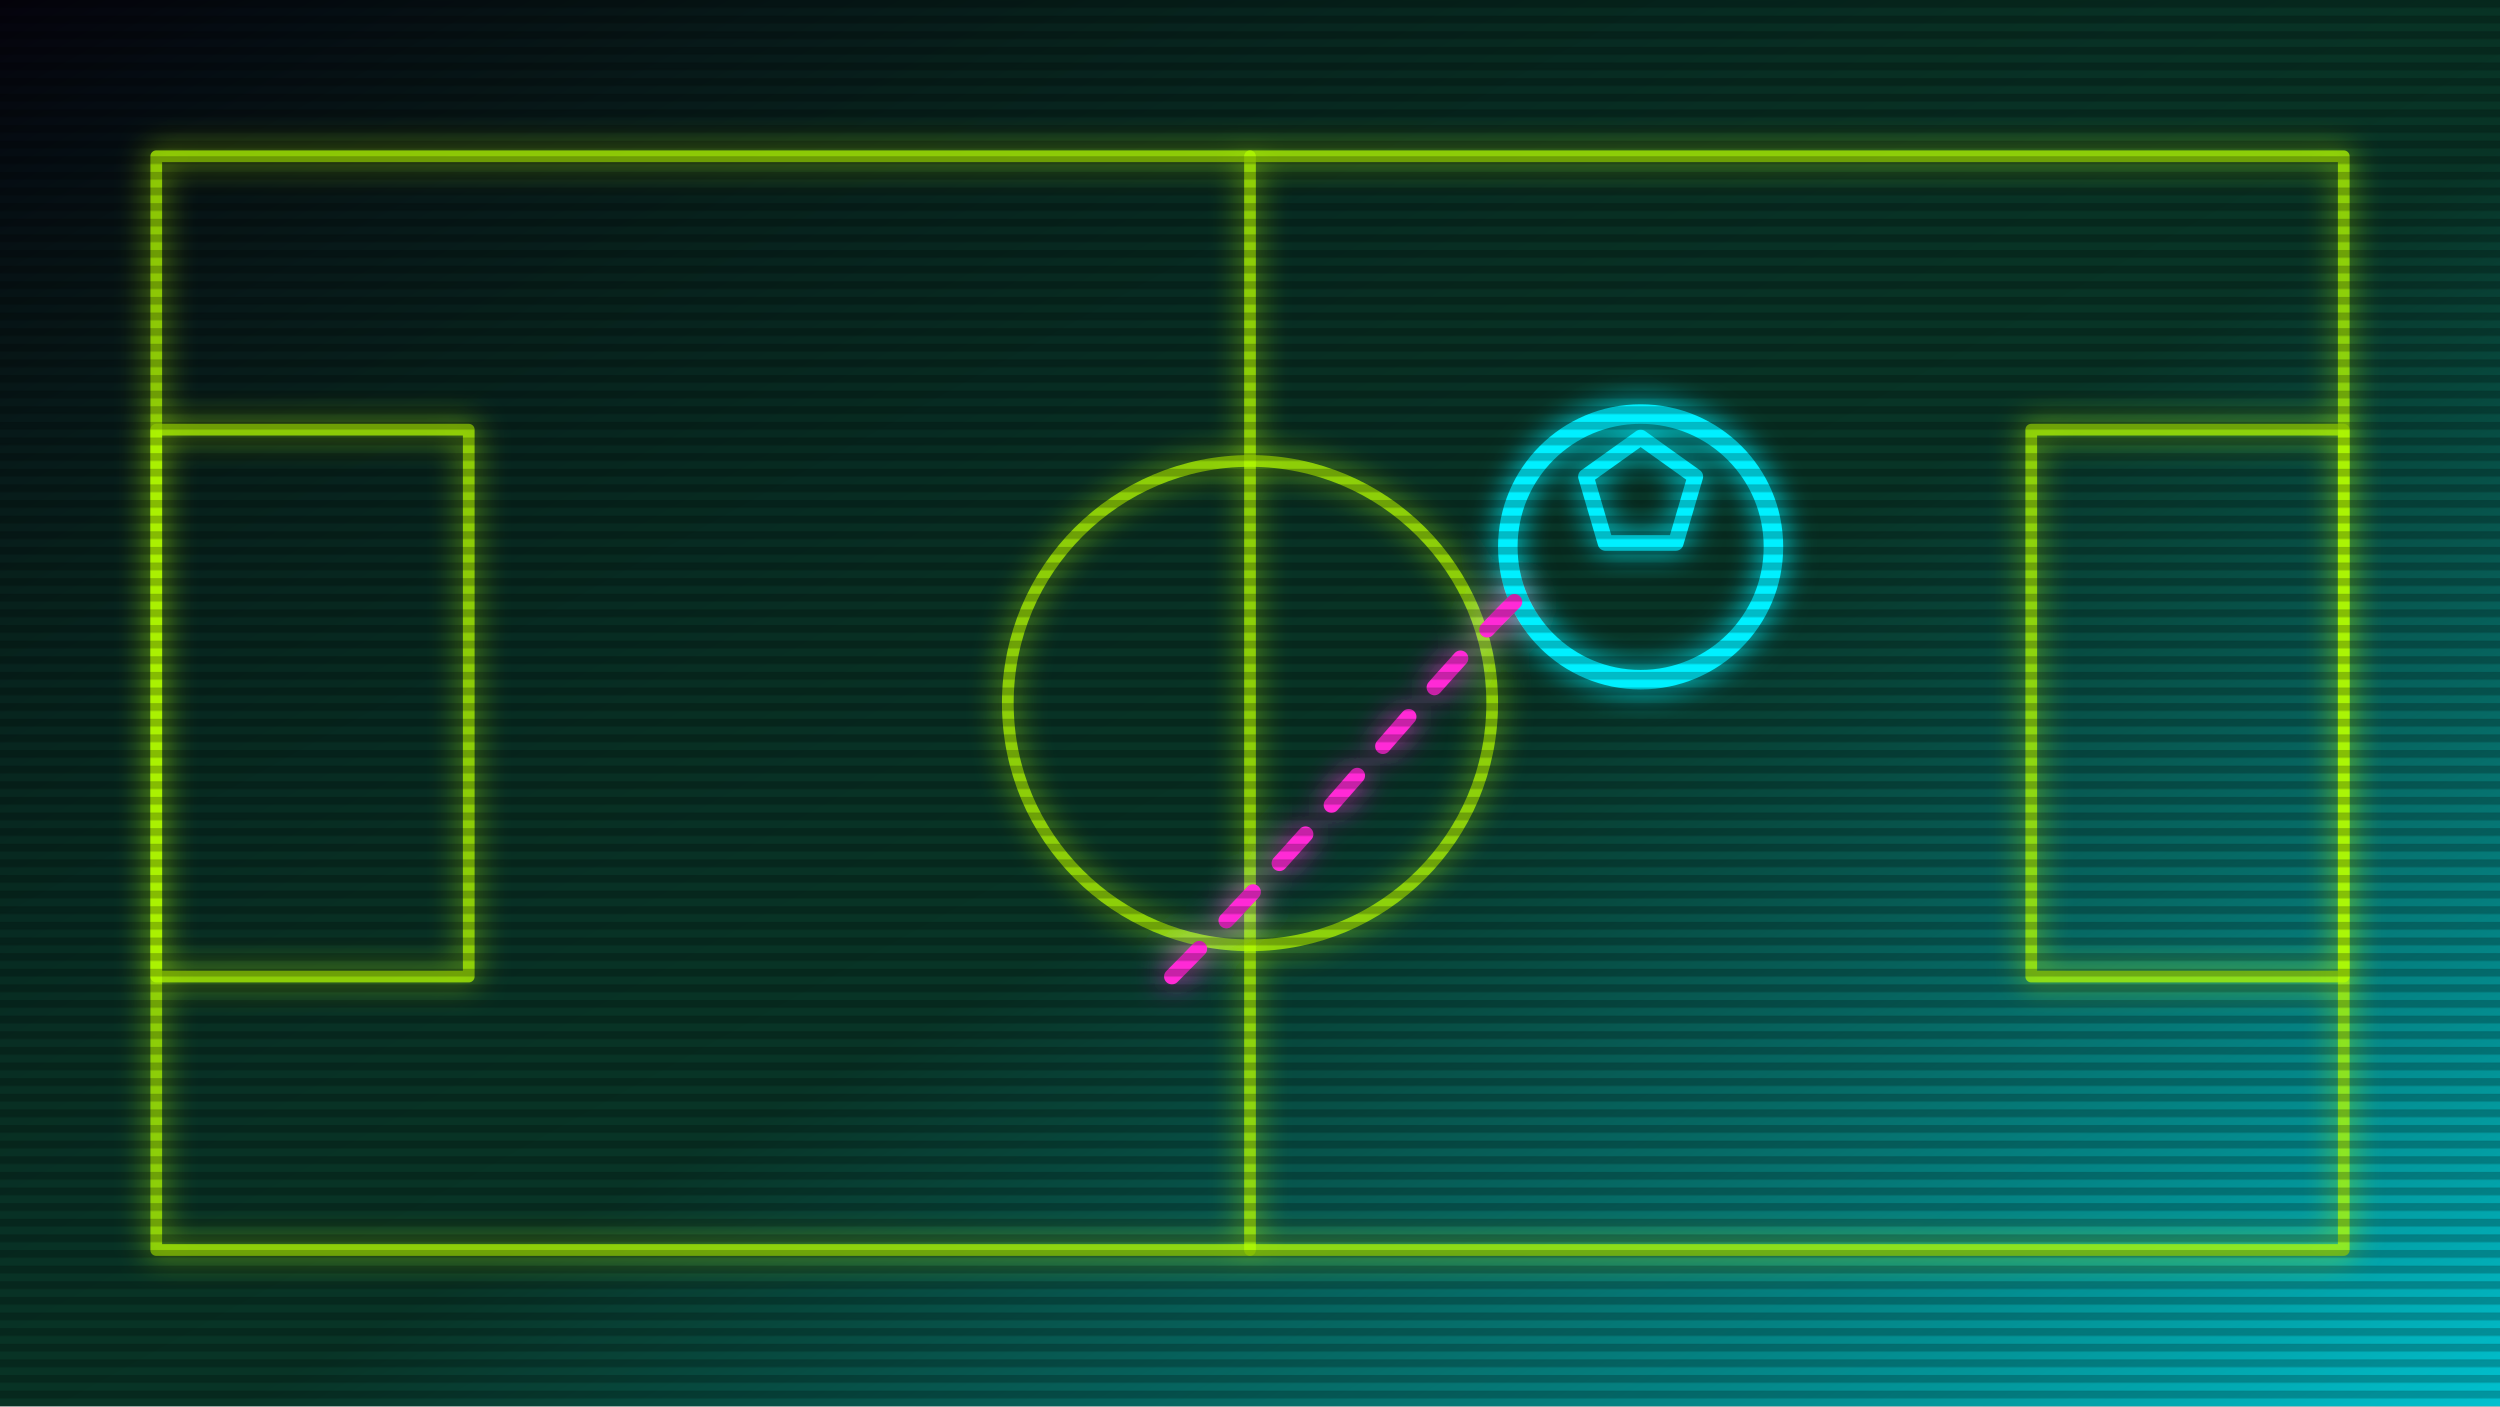
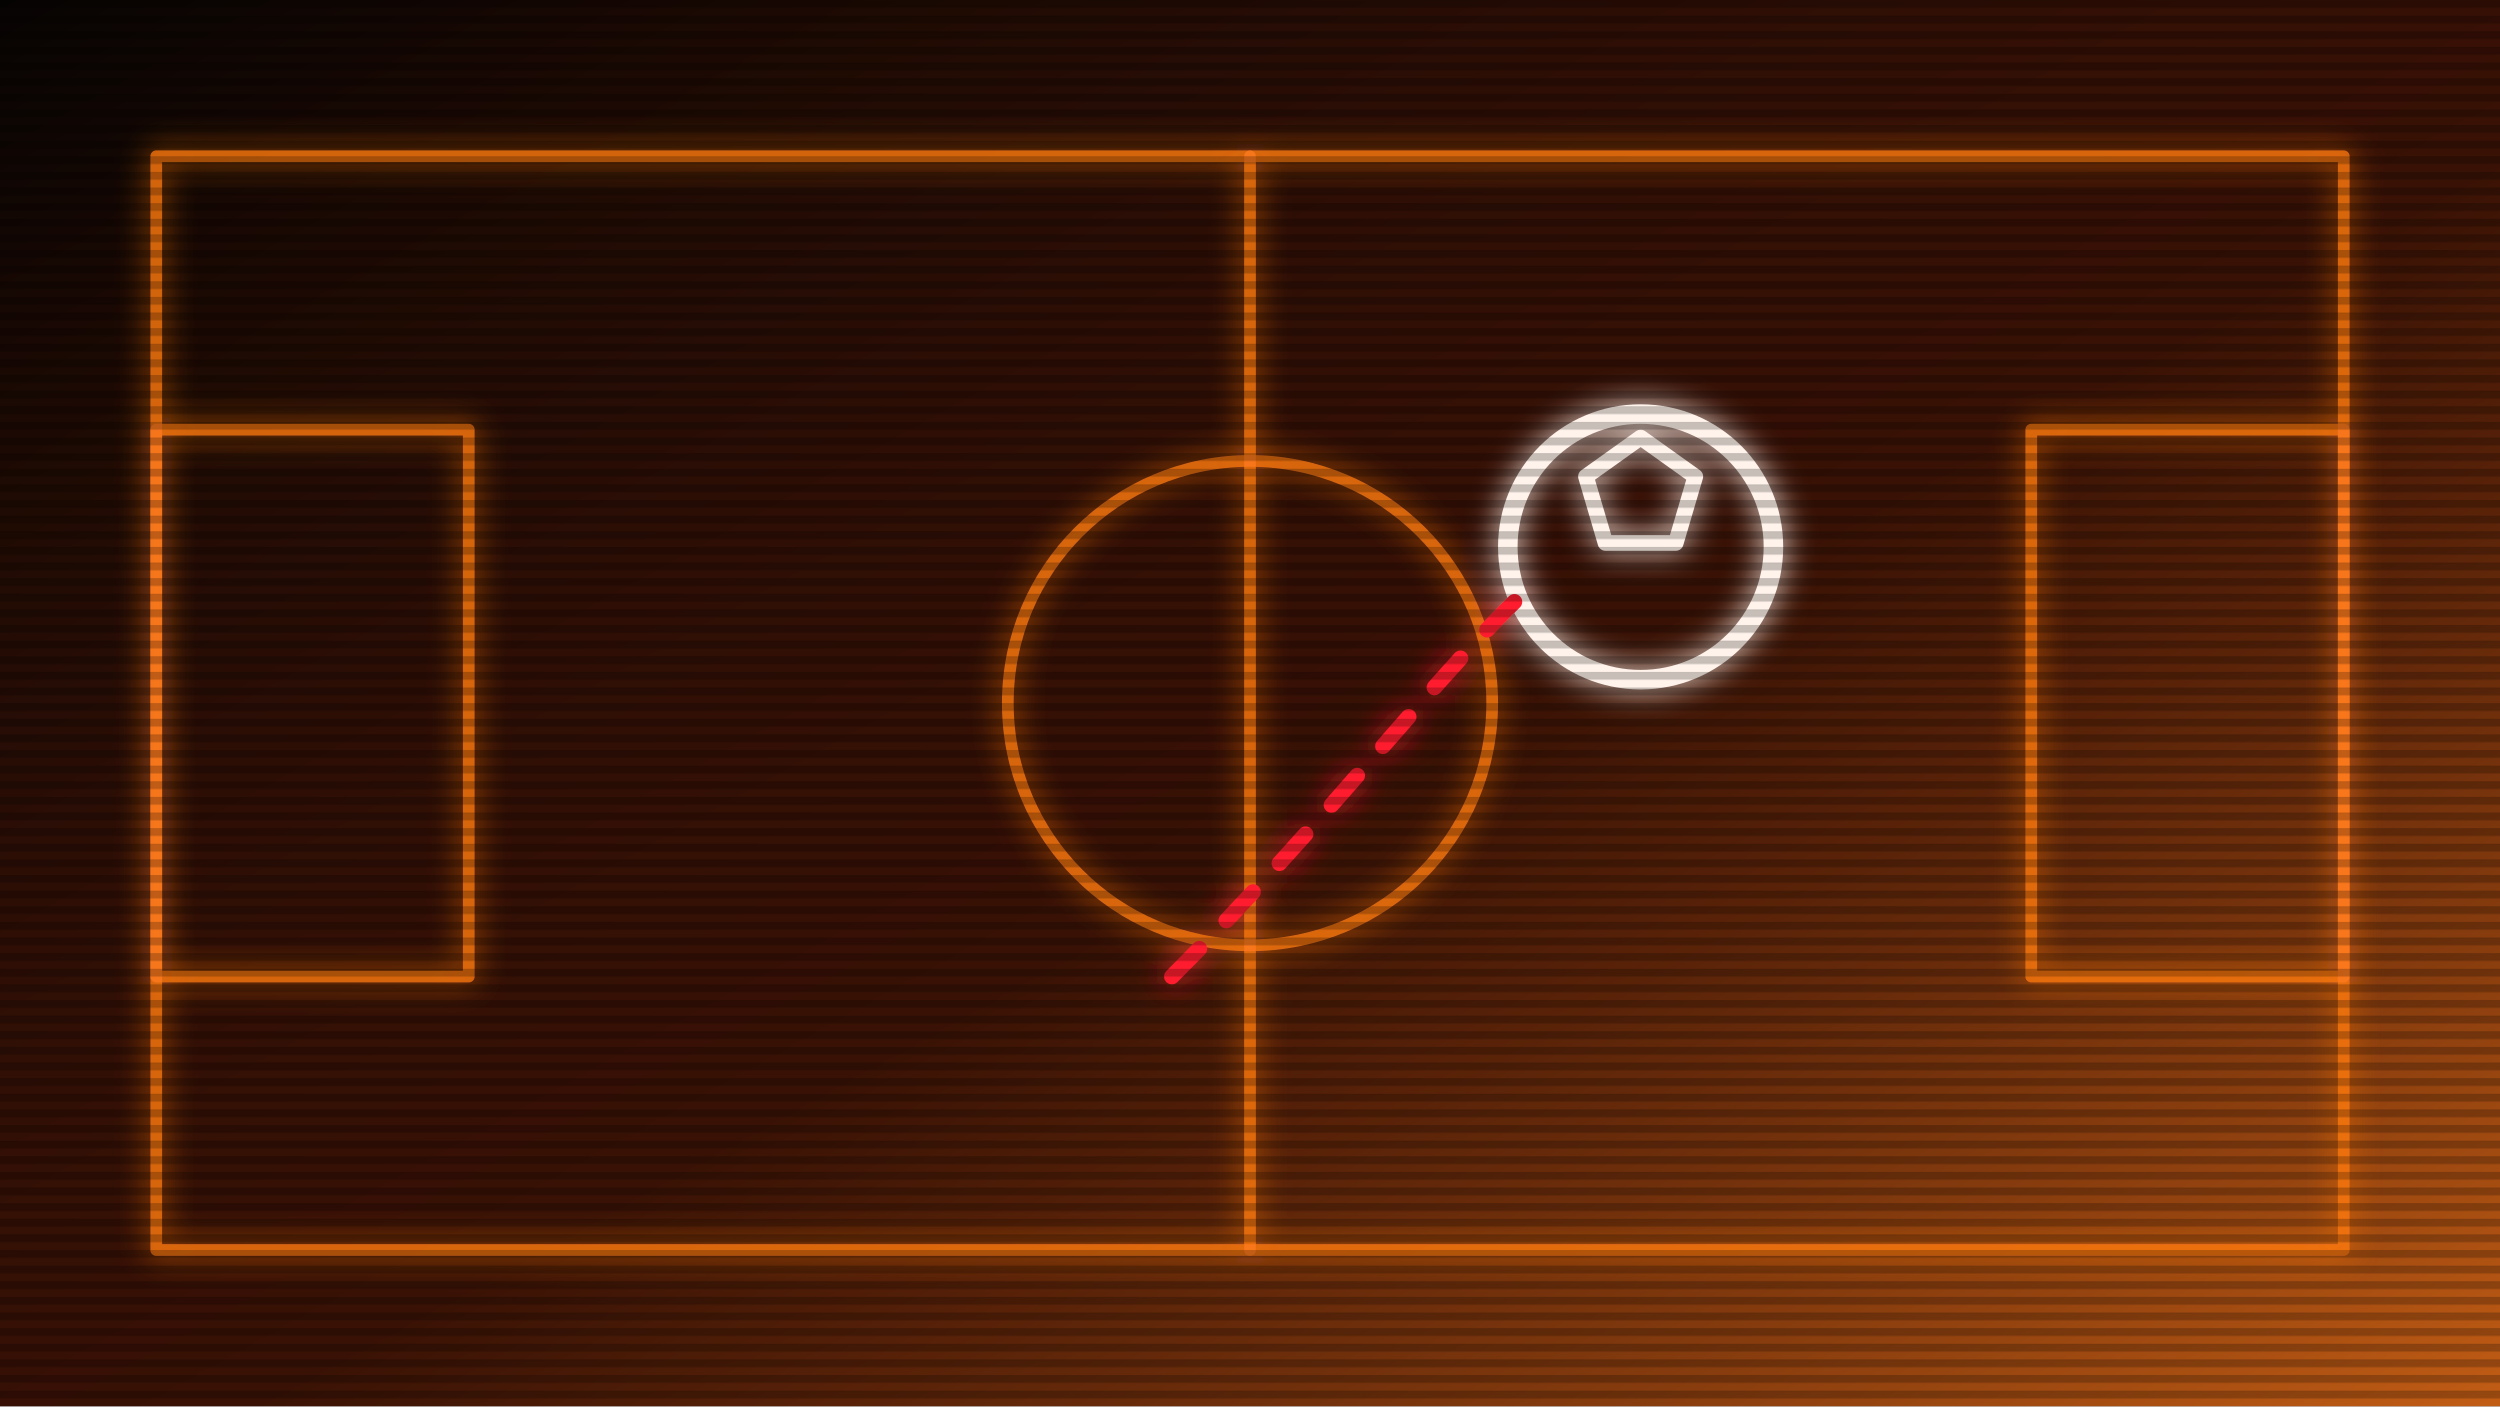
<svg xmlns="http://www.w3.org/2000/svg" viewBox="0 0 640 360" preserveAspectRatio="xMidYMid slice">
  <defs>
    <linearGradient id="bg" x1="0" y1="0" x2="1" y2="1">
-       <stop offset="0" stop-color="#05030d" />
-       <stop offset=".55" stop-color="#0b5d3b" stop-opacity=".55" />
-       <stop offset="1" stop-color="#00f0ff" stop-opacity=".8" />
+       <stop offset="0" stop-color="#070403" />
+       <stop offset=".55" stop-color="#5a1a06" stop-opacity=".6" />
+       <stop offset="1" stop-color="#ff7a1a" stop-opacity=".75" />
    </linearGradient>
    <filter id="glow">
      <feGaussianBlur stdDeviation="4" result="b" />
      <feMerge>
        <feMergeNode in="b" />
        <feMergeNode in="SourceGraphic" />
      </feMerge>
    </filter>
    <pattern id="scan" width="4" height="4" patternUnits="userSpaceOnUse">
      <rect width="4" height="2" fill="#000" opacity=".22" />
    </pattern>
  </defs>
-   <rect width="640" height="360" fill="#05030d" />
+   <rect width="640" height="360" fill="#070403" />
  <rect width="640" height="360" fill="url(#bg)" />
  <g filter="url(#glow)" fill="none" stroke-linecap="round" stroke-linejoin="round">
-     <rect x="40" y="40" width="560" height="280" stroke="#b6ff00" stroke-width="3" opacity=".7" />
-     <line x1="320" y1="40" x2="320" y2="320" stroke="#b6ff00" stroke-width="3" opacity=".7" />
-     <circle cx="320" cy="180" r="62" stroke="#b6ff00" stroke-width="3" opacity=".7" />
-     <rect x="40" y="110" width="80" height="140" stroke="#b6ff00" stroke-width="3" opacity=".7" />
-     <rect x="520" y="110" width="80" height="140" stroke="#b6ff00" stroke-width="3" opacity=".7" />
-     <circle cx="420" cy="140" r="34" stroke="#00f0ff" stroke-width="5" />
-     <path d="M420 112 l14 10 -5 17 h-18 l-5 -17z" stroke="#00f0ff" stroke-width="4" />
-     <path d="M300 250 C 340 210, 370 170, 392 150" stroke="#ff2bd6" stroke-width="4" stroke-dasharray="10 10" />
+     <rect x="40" y="40" width="560" height="280" stroke="#ff7a1a" stroke-width="3" opacity=".75" />
+     <line x1="320" y1="40" x2="320" y2="320" stroke="#ff7a1a" stroke-width="3" opacity=".75" />
+     <circle cx="320" cy="180" r="62" stroke="#ff7a1a" stroke-width="3" opacity=".75" />
+     <rect x="40" y="110" width="80" height="140" stroke="#ff7a1a" stroke-width="3" opacity=".75" />
+     <rect x="520" y="110" width="80" height="140" stroke="#ff7a1a" stroke-width="3" opacity=".75" />
+     <circle cx="420" cy="140" r="34" stroke="#fff3ec" stroke-width="5" />
+     <path d="M420 112 l14 10 -5 17 h-18 l-5 -17z" stroke="#fff3ec" stroke-width="4" />
+     <path d="M300 250 C 340 210, 370 170, 392 150" stroke="#ff1e2d" stroke-width="4" stroke-dasharray="10 10" />
  </g>
  <rect width="640" height="360" fill="url(#scan)" />
</svg>
